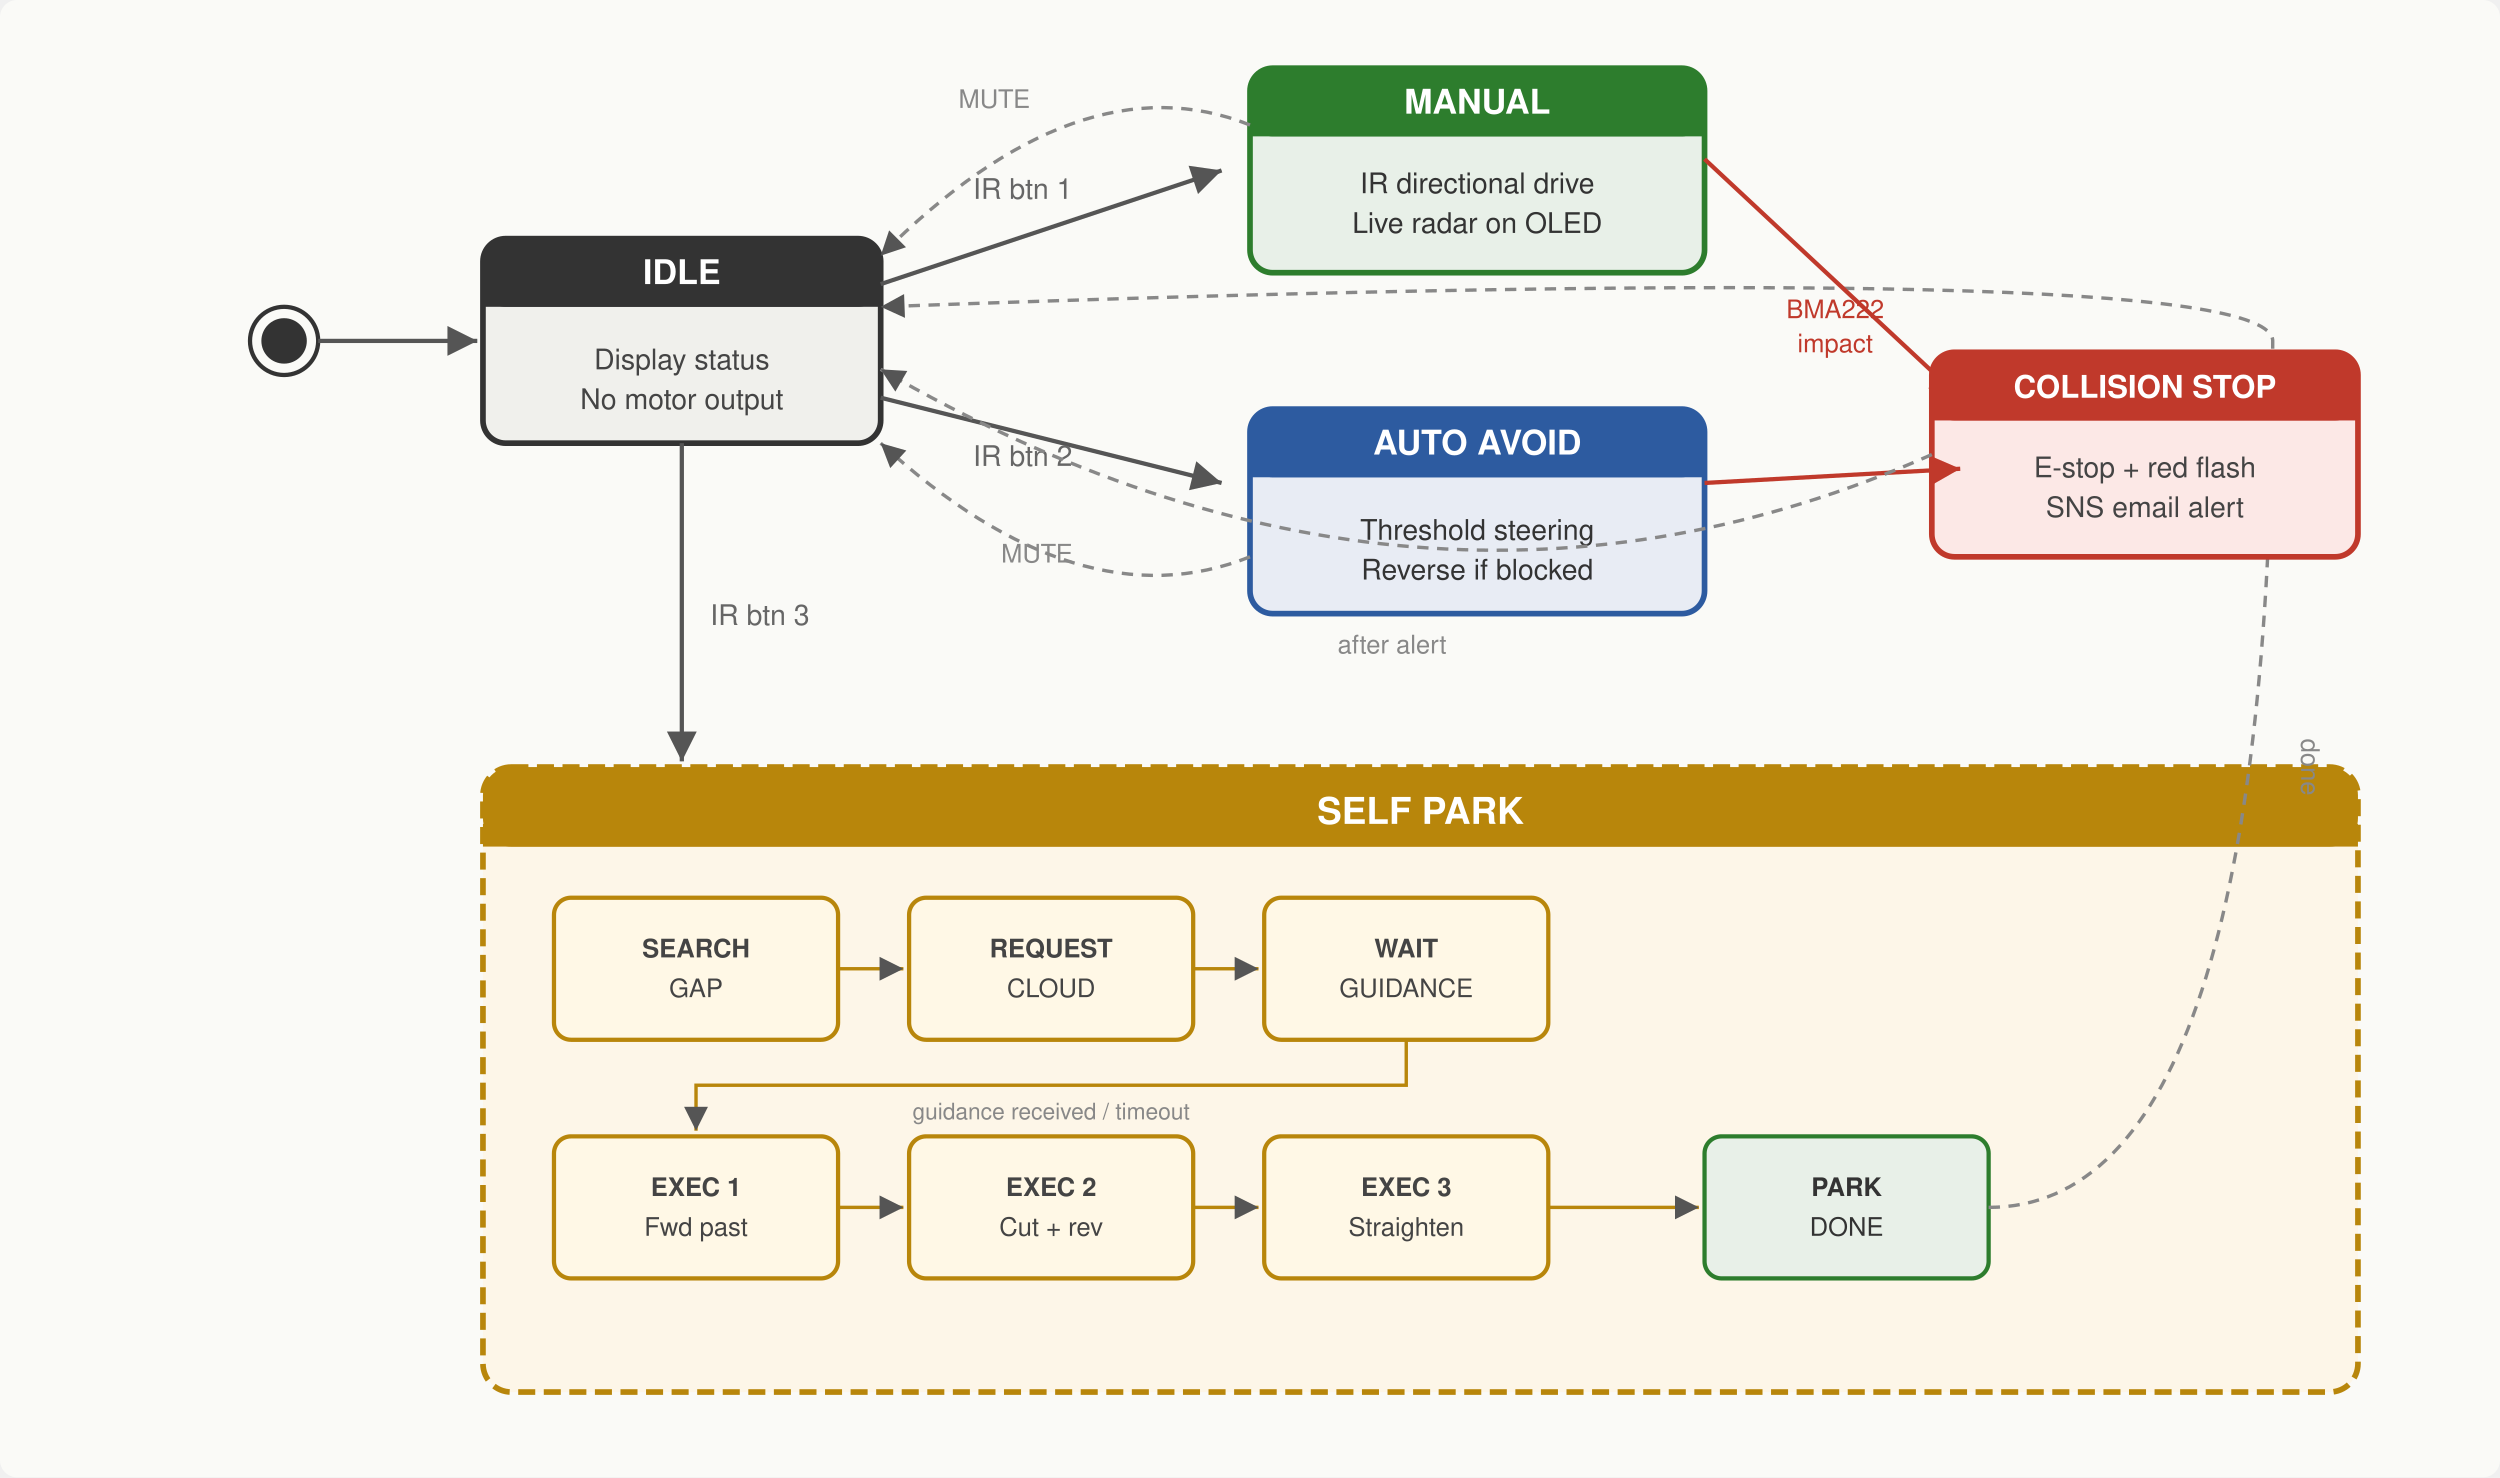
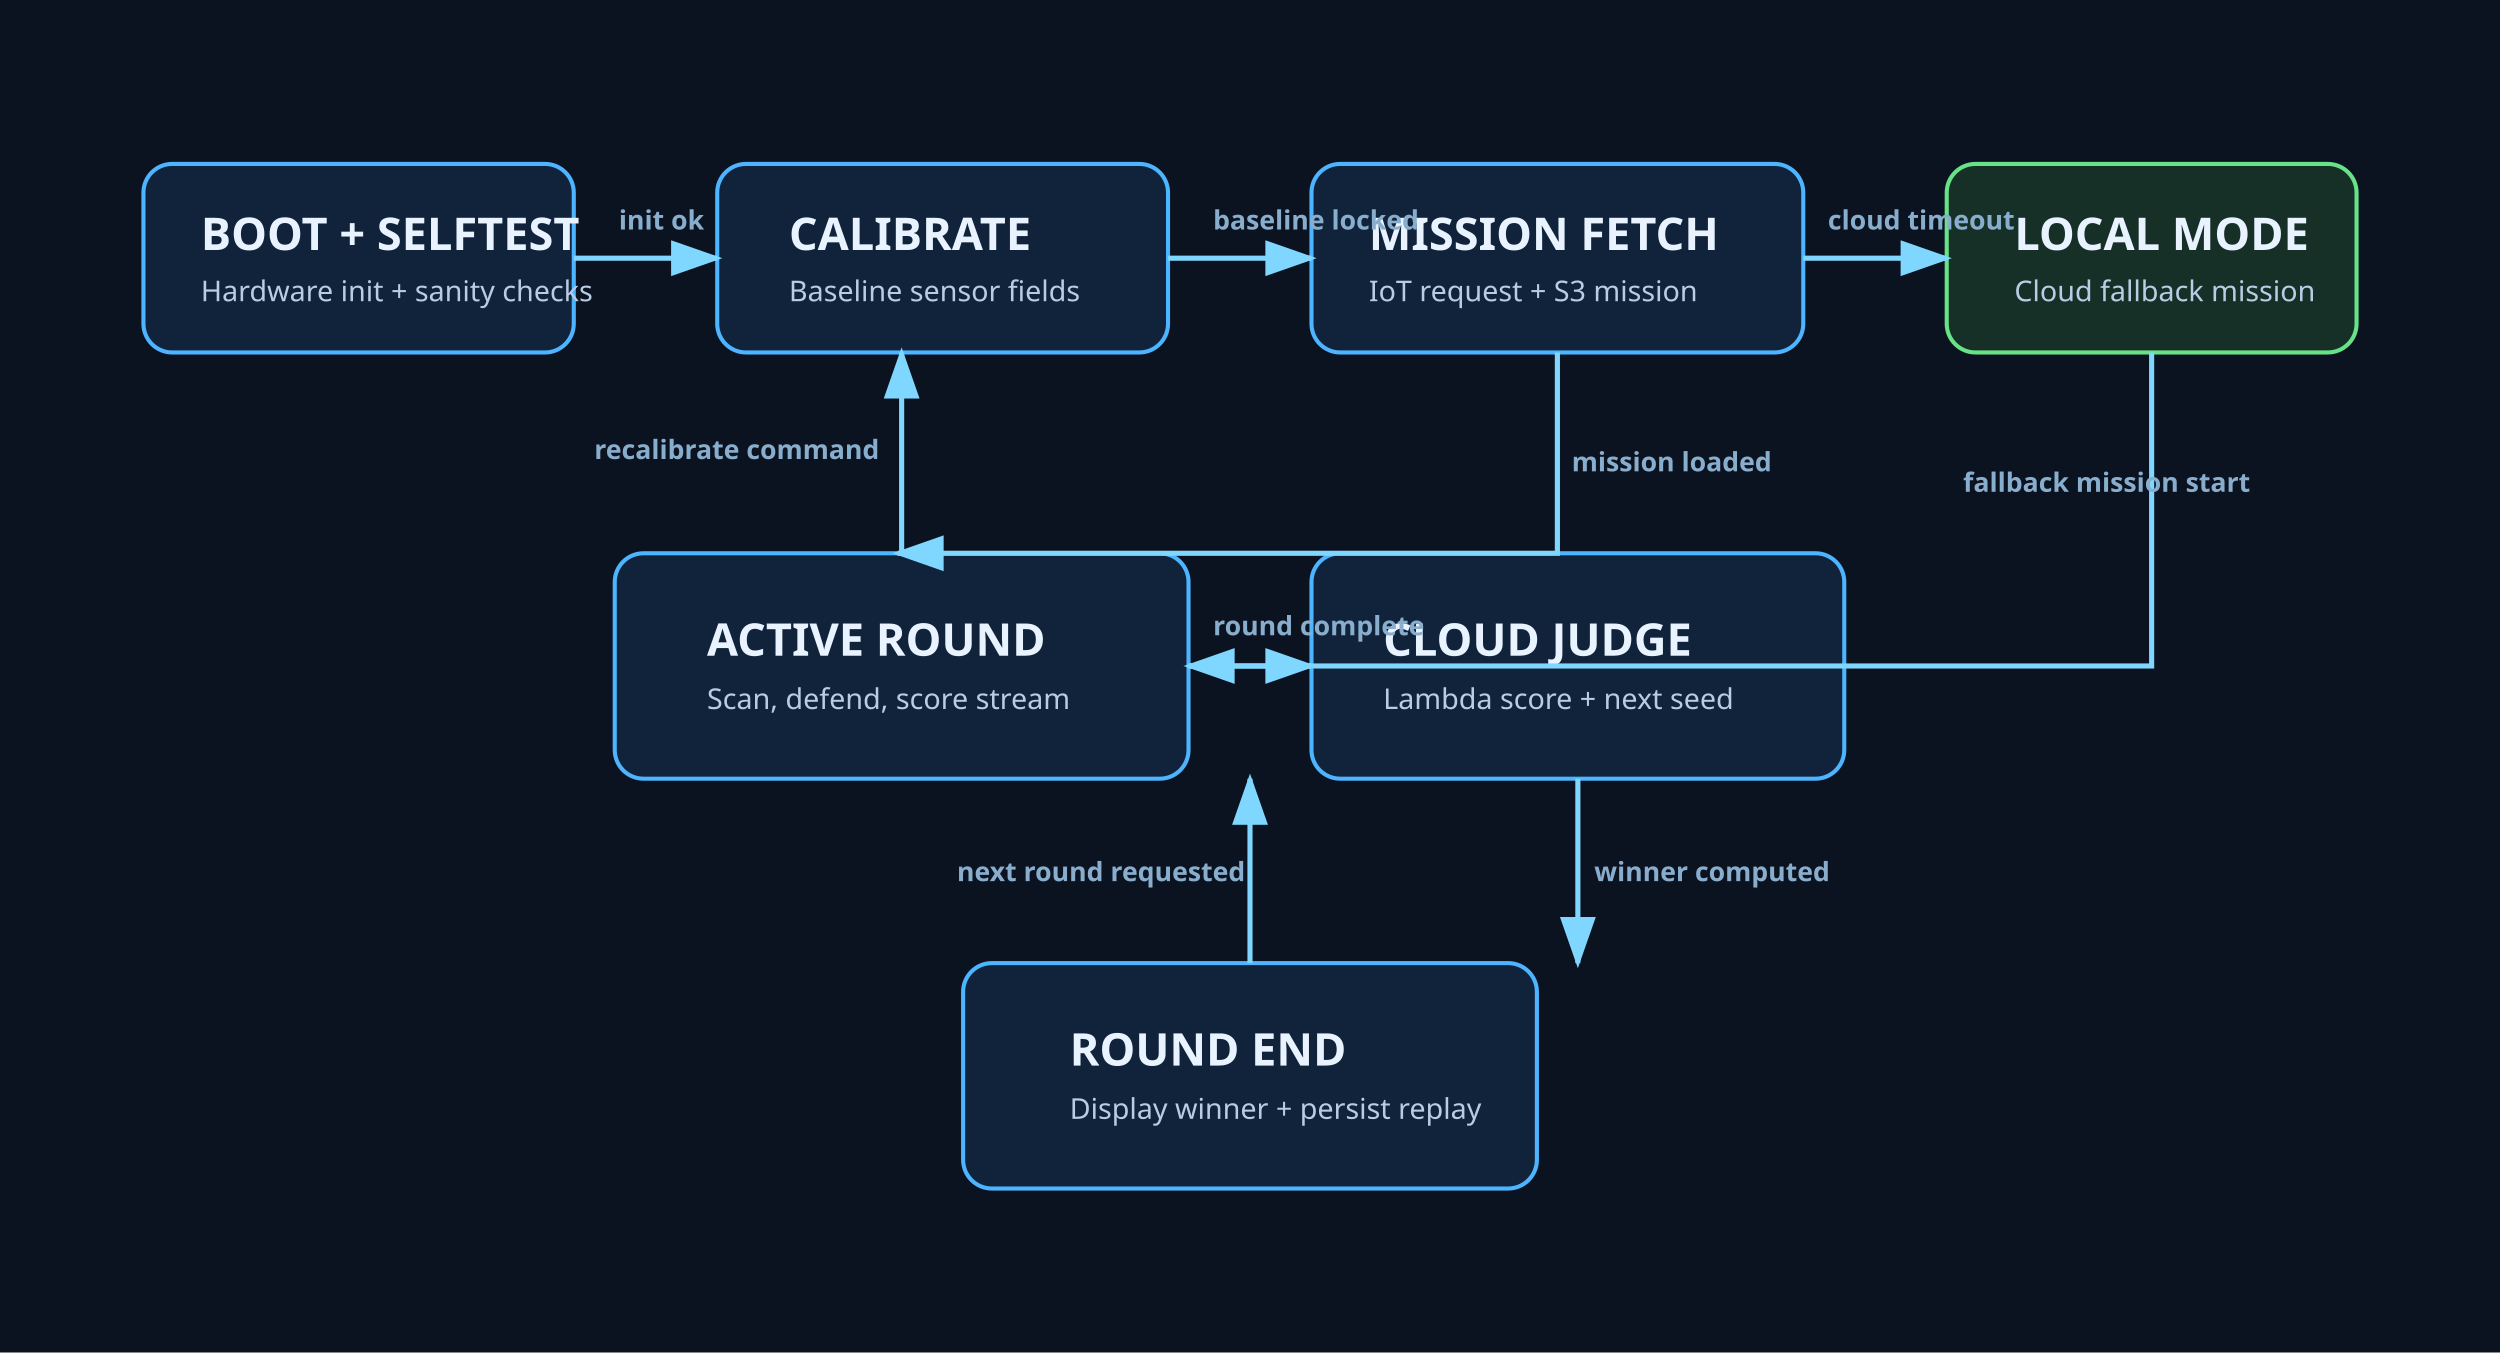
- <svg xmlns="http://www.w3.org/2000/svg" viewBox="0 0 880 520" font-family="Helvetica, Arial, sans-serif">
+ <svg xmlns="http://www.w3.org/2000/svg" width="1220" height="660" viewBox="0 0 1220 660" role="img" aria-labelledby="title desc">
  <defs>
-     <marker id="arrow" viewBox="0 0 10 10" refX="10" refY="5" markerWidth="7" markerHeight="7" orient="auto-start-reverse">
-       <path d="M0,0 L10,5 L0,10 z" fill="#555" />
-     </marker>
-     <marker id="arrow-red" viewBox="0 0 10 10" refX="10" refY="5" markerWidth="7" markerHeight="7" orient="auto-start-reverse">
-       <path d="M0,0 L10,5 L0,10 z" fill="#c0392b" />
+     <style>
+       .bg { fill: #0b1220; }
+       .node { fill: #10233a; stroke: #4db4ff; stroke-width: 2; rx: 14; }
+       .node-alt { fill: #163028; stroke: #67e287; stroke-width: 2; rx: 14; }
+       .text { fill: #e8f3ff; font: 600 22px 'Chakra Petch', 'Trebuchet MS', sans-serif; }
+       .sub { fill: #b8cde3; font: 400 14px 'Chakra Petch', 'Trebuchet MS', sans-serif; }
+       .arrow { stroke: #7fd7ff; stroke-width: 2.5; marker-end: url(#arrowhead); fill: none; }
+       .label { fill: #89aecd; font: 600 13px 'Chakra Petch', 'Trebuchet MS', sans-serif; }
+     </style>
+     <marker id="arrowhead" markerWidth="10" markerHeight="7" refX="9" refY="3.5" orient="auto">
+       <polygon points="0 0, 10 3.5, 0 7" fill="#7fd7ff" />
    </marker>
  </defs>
-   <rect width="880" height="520" fill="#fafaf7" rx="6" />
-   <circle cx="100" cy="120" r="8" fill="#333" />
-   <circle cx="100" cy="120" r="12" fill="none" stroke="#333" stroke-width="1.5" />
-   <line x1="112" y1="120" x2="168" y2="120" stroke="#555" stroke-width="1.5" marker-end="url(#arrow)" />
-   <rect x="170" y="84" width="140" height="72" rx="8" fill="#f0f0ec" stroke="#333" stroke-width="2" />
-   <rect x="170" y="84" width="140" height="24" rx="8" fill="#333" />
-   <rect x="170" y="100" width="140" height="8" fill="#333" />
-   <text x="240" y="100" text-anchor="middle" fill="#fff" font-size="12" font-weight="600">IDLE</text>
-   <text x="240" y="130" text-anchor="middle" fill="#444" font-size="10">Display status</text>
-   <text x="240" y="144" text-anchor="middle" fill="#444" font-size="10">No motor output</text>
-   <rect x="440" y="24" width="160" height="72" rx="8" fill="#e8f0e8" stroke="#2d7d2d" stroke-width="2" />
-   <rect x="440" y="24" width="160" height="24" rx="8" fill="#2d7d2d" />
-   <rect x="440" y="40" width="160" height="8" fill="#2d7d2d" />
-   <text x="520" y="40" text-anchor="middle" fill="#fff" font-size="12" font-weight="600">MANUAL</text>
-   <text x="520" y="68" text-anchor="middle" fill="#333" font-size="10">IR directional drive</text>
-   <text x="520" y="82" text-anchor="middle" fill="#333" font-size="10">Live radar on OLED</text>
-   <rect x="440" y="144" width="160" height="72" rx="8" fill="#e8ecf4" stroke="#2d5ba0" stroke-width="2" />
-   <rect x="440" y="144" width="160" height="24" rx="8" fill="#2d5ba0" />
-   <rect x="440" y="160" width="160" height="8" fill="#2d5ba0" />
-   <text x="520" y="160" text-anchor="middle" fill="#fff" font-size="12" font-weight="600">AUTO AVOID</text>
-   <text x="520" y="190" text-anchor="middle" fill="#333" font-size="10">Threshold steering</text>
-   <text x="520" y="204" text-anchor="middle" fill="#333" font-size="10">Reverse if blocked</text>
-   <rect x="170" y="270" width="660" height="220" rx="10" fill="#fdf6e8" stroke="#b8860b" stroke-width="2" stroke-dasharray="6,3" />
-   <rect x="170" y="270" width="660" height="28" rx="10" fill="#b8860b" />
-   <rect x="170" y="290" width="660" height="8" fill="#b8860b" />
-   <text x="500" y="290" text-anchor="middle" fill="#fff" font-size="13" font-weight="600">SELF PARK</text>
-   <rect x="195" y="316" width="100" height="50" rx="6" fill="#fff8e6" stroke="#b8860b" stroke-width="1.5" />
-   <text x="245" y="337" text-anchor="middle" fill="#444" font-size="9" font-weight="600">SEARCH</text>
-   <text x="245" y="351" text-anchor="middle" fill="#444" font-size="9">GAP</text>
-   <rect x="320" y="316" width="100" height="50" rx="6" fill="#fff8e6" stroke="#b8860b" stroke-width="1.5" />
-   <text x="370" y="337" text-anchor="middle" fill="#444" font-size="9" font-weight="600">REQUEST</text>
-   <text x="370" y="351" text-anchor="middle" fill="#444" font-size="9">CLOUD</text>
-   <rect x="445" y="316" width="100" height="50" rx="6" fill="#fff8e6" stroke="#b8860b" stroke-width="1.5" />
-   <text x="495" y="337" text-anchor="middle" fill="#444" font-size="9" font-weight="600">WAIT</text>
-   <text x="495" y="351" text-anchor="middle" fill="#444" font-size="9">GUIDANCE</text>
-   <rect x="195" y="400" width="100" height="50" rx="6" fill="#fff8e6" stroke="#b8860b" stroke-width="1.5" />
-   <text x="245" y="421" text-anchor="middle" fill="#444" font-size="9" font-weight="600">EXEC 1</text>
-   <text x="245" y="435" text-anchor="middle" fill="#444" font-size="9">Fwd past</text>
-   <rect x="320" y="400" width="100" height="50" rx="6" fill="#fff8e6" stroke="#b8860b" stroke-width="1.5" />
-   <text x="370" y="421" text-anchor="middle" fill="#444" font-size="9" font-weight="600">EXEC 2</text>
-   <text x="370" y="435" text-anchor="middle" fill="#444" font-size="9">Cut + rev</text>
-   <rect x="445" y="400" width="100" height="50" rx="6" fill="#fff8e6" stroke="#b8860b" stroke-width="1.5" />
-   <text x="495" y="421" text-anchor="middle" fill="#444" font-size="9" font-weight="600">EXEC 3</text>
-   <text x="495" y="435" text-anchor="middle" fill="#444" font-size="9">Straighten</text>
-   <rect x="600" y="400" width="100" height="50" rx="6" fill="#e8f0e8" stroke="#2d7d2d" stroke-width="1.5" />
-   <text x="650" y="421" text-anchor="middle" fill="#333" font-size="9" font-weight="600">PARK</text>
-   <text x="650" y="435" text-anchor="middle" fill="#333" font-size="9">DONE</text>
-   <line x1="295" y1="341" x2="318" y2="341" stroke="#b8860b" stroke-width="1.2" marker-end="url(#arrow)" />
-   <line x1="420" y1="341" x2="443" y2="341" stroke="#b8860b" stroke-width="1.2" marker-end="url(#arrow)" />
-   <path d="M495,366 L495,382 L245,382 L245,398" fill="none" stroke="#b8860b" stroke-width="1.2" marker-end="url(#arrow)" />
-   <text x="370" y="394" text-anchor="middle" fill="#888" font-size="8">guidance received / timeout</text>
-   <line x1="295" y1="425" x2="318" y2="425" stroke="#b8860b" stroke-width="1.2" marker-end="url(#arrow)" />
-   <line x1="420" y1="425" x2="443" y2="425" stroke="#b8860b" stroke-width="1.2" marker-end="url(#arrow)" />
-   <line x1="545" y1="425" x2="598" y2="425" stroke="#b8860b" stroke-width="1.2" marker-end="url(#arrow)" />
-   <path d="M310,100 L430,60" fill="none" stroke="#555" stroke-width="1.5" marker-end="url(#arrow)" />
-   <text x="360" y="70" text-anchor="middle" fill="#666" font-size="10">IR btn 1</text>
-   <path d="M310,140 L430,170" fill="none" stroke="#555" stroke-width="1.5" marker-end="url(#arrow)" />
-   <text x="360" y="164" text-anchor="middle" fill="#666" font-size="10">IR btn 2</text>
-   <path d="M240,156 L240,268" fill="none" stroke="#555" stroke-width="1.5" marker-end="url(#arrow)" />
-   <text x="250" y="220" fill="#666" font-size="10">IR btn 3</text>
-   <path d="M440,44 Q380,20 310,90" fill="none" stroke="#888" stroke-width="1.2" stroke-dasharray="4,3" marker-end="url(#arrow)" />
-   <text x="350" y="38" text-anchor="middle" fill="#888" font-size="9">MUTE</text>
-   <path d="M440,196 Q380,220 310,156" fill="none" stroke="#888" stroke-width="1.2" stroke-dasharray="4,3" marker-end="url(#arrow)" />
-   <text x="365" y="198" text-anchor="middle" fill="#888" font-size="9">MUTE</text>
-   <path d="M700,425 Q800,425 800,120 Q800,90 310,108" fill="none" stroke="#888" stroke-width="1.2" stroke-dasharray="4,3" marker-end="url(#arrow)" />
-   <text x="810" y="260" fill="#888" font-size="9" transform="rotate(90,810,260)">done</text>
-   <rect x="680" y="124" width="150" height="72" rx="8" fill="#fce8e6" stroke="#c0392b" stroke-width="2" />
-   <rect x="680" y="124" width="150" height="24" rx="8" fill="#c0392b" />
-   <rect x="680" y="140" width="150" height="8" fill="#c0392b" />
-   <text x="755" y="140" text-anchor="middle" fill="#fff" font-size="11" font-weight="600">COLLISION STOP</text>
-   <text x="755" y="168" text-anchor="middle" fill="#444" font-size="10">E-stop + red flash</text>
-   <text x="755" y="182" text-anchor="middle" fill="#444" font-size="10">SNS email alert</text>
-   <path d="M600,56 L690,140" fill="none" stroke="#c0392b" stroke-width="1.5" marker-end="url(#arrow-red)" />
-   <path d="M600,170 L690,165" fill="none" stroke="#c0392b" stroke-width="1.5" marker-end="url(#arrow-red)" />
-   <text x="646" y="112" text-anchor="middle" fill="#c0392b" font-size="9">BMA222</text>
-   <text x="646" y="124" text-anchor="middle" fill="#c0392b" font-size="9">impact</text>
-   <path d="M680,160 Q500,240 310,130" fill="none" stroke="#888" stroke-width="1.2" stroke-dasharray="4,3" marker-end="url(#arrow)" />
-   <text x="490" y="230" text-anchor="middle" fill="#888" font-size="9">after alert</text>
+   <rect class="bg" x="0" y="0" width="1220" height="660" />
+   <rect class="node" x="70" y="80" width="210" height="92" />
+   <text class="text" x="98" y="122">BOOT + SELFTEST</text>
+   <text class="sub" x="98" y="147">Hardware init + sanity checks</text>
+   <rect class="node" x="350" y="80" width="220" height="92" />
+   <text class="text" x="385" y="122">CALIBRATE</text>
+   <text class="sub" x="385" y="147">Baseline sensor fields</text>
+   <rect class="node" x="640" y="80" width="240" height="92" />
+   <text class="text" x="668" y="122">MISSION FETCH</text>
+   <text class="sub" x="668" y="147">IoT request + S3 mission</text>
+   <rect class="node-alt" x="950" y="80" width="200" height="92" />
+   <text class="text" x="983" y="122">LOCAL MODE</text>
+   <text class="sub" x="983" y="147">Cloud fallback mission</text>
+   <rect class="node" x="300" y="270" width="280" height="110" />
+   <text class="text" x="345" y="320">ACTIVE ROUND</text>
+   <text class="sub" x="345" y="346">Scan, defend, score stream</text>
+   <rect class="node" x="640" y="270" width="260" height="110" />
+   <text class="text" x="675" y="320">CLOUD JUDGE</text>
+   <text class="sub" x="675" y="346">Lambda score + next seed</text>
+   <rect class="node" x="470" y="470" width="280" height="110" />
+   <text class="text" x="522" y="520">ROUND END</text>
+   <text class="sub" x="522" y="546">Display winner + persist replay</text>
+   <path class="arrow" d="M280 126 H350" />
+   <text class="label" x="302" y="112">init ok</text>
+   <path class="arrow" d="M570 126 H640" />
+   <text class="label" x="592" y="112">baseline locked</text>
+   <path class="arrow" d="M760 172 V270 H438" />
+   <text class="label" x="767" y="230">mission loaded</text>
+   <path class="arrow" d="M880 126 H950" />
+   <text class="label" x="892" y="112">cloud timeout</text>
+   <path class="arrow" d="M1050 172 V325 H580" />
+   <text class="label" x="958" y="240">fallback mission start</text>
+   <path class="arrow" d="M580 325 H640" />
+   <text class="label" x="592" y="310">round complete</text>
+   <path class="arrow" d="M770 380 V470" />
+   <text class="label" x="778" y="430">winner computed</text>
+   <path class="arrow" d="M610 470 V380" />
+   <text class="label" x="467" y="430">next round requested</text>
+   <path class="arrow" d="M440 270 V172" />
+   <text class="label" x="290" y="224">recalibrate command</text>
</svg>
